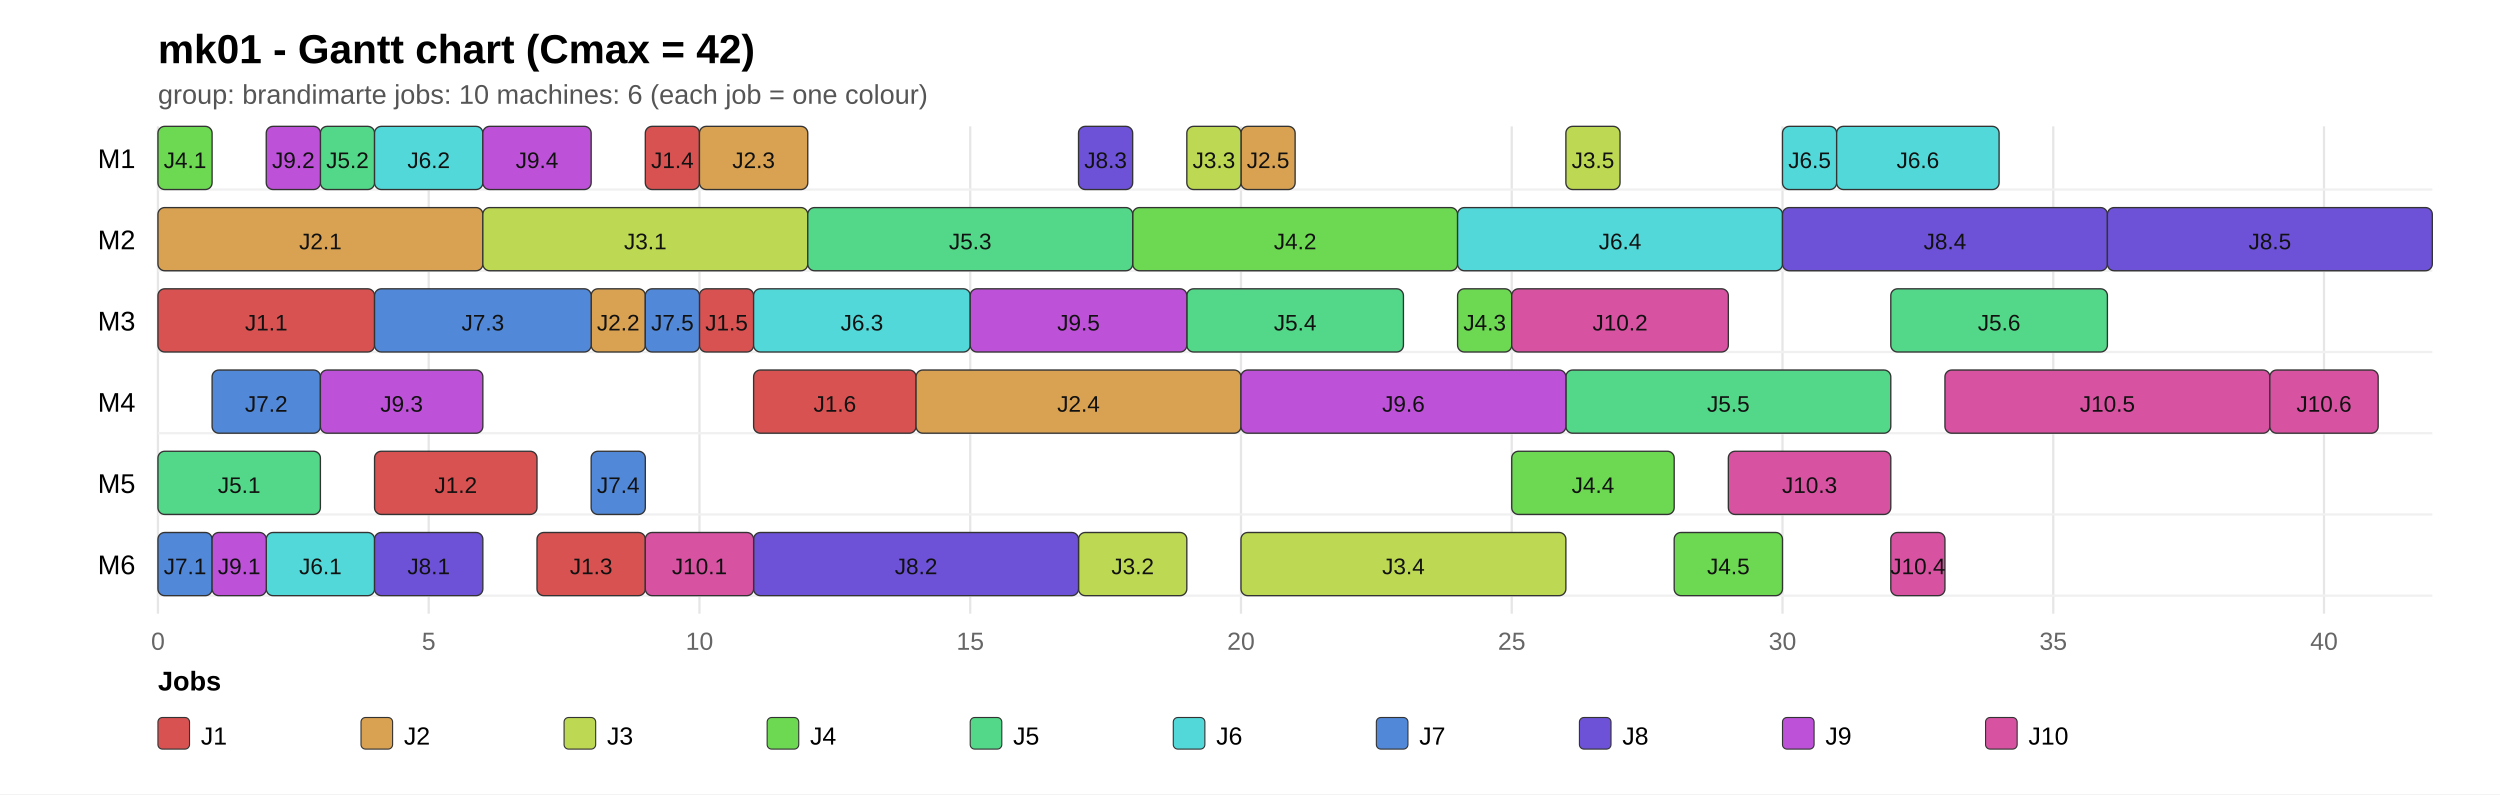
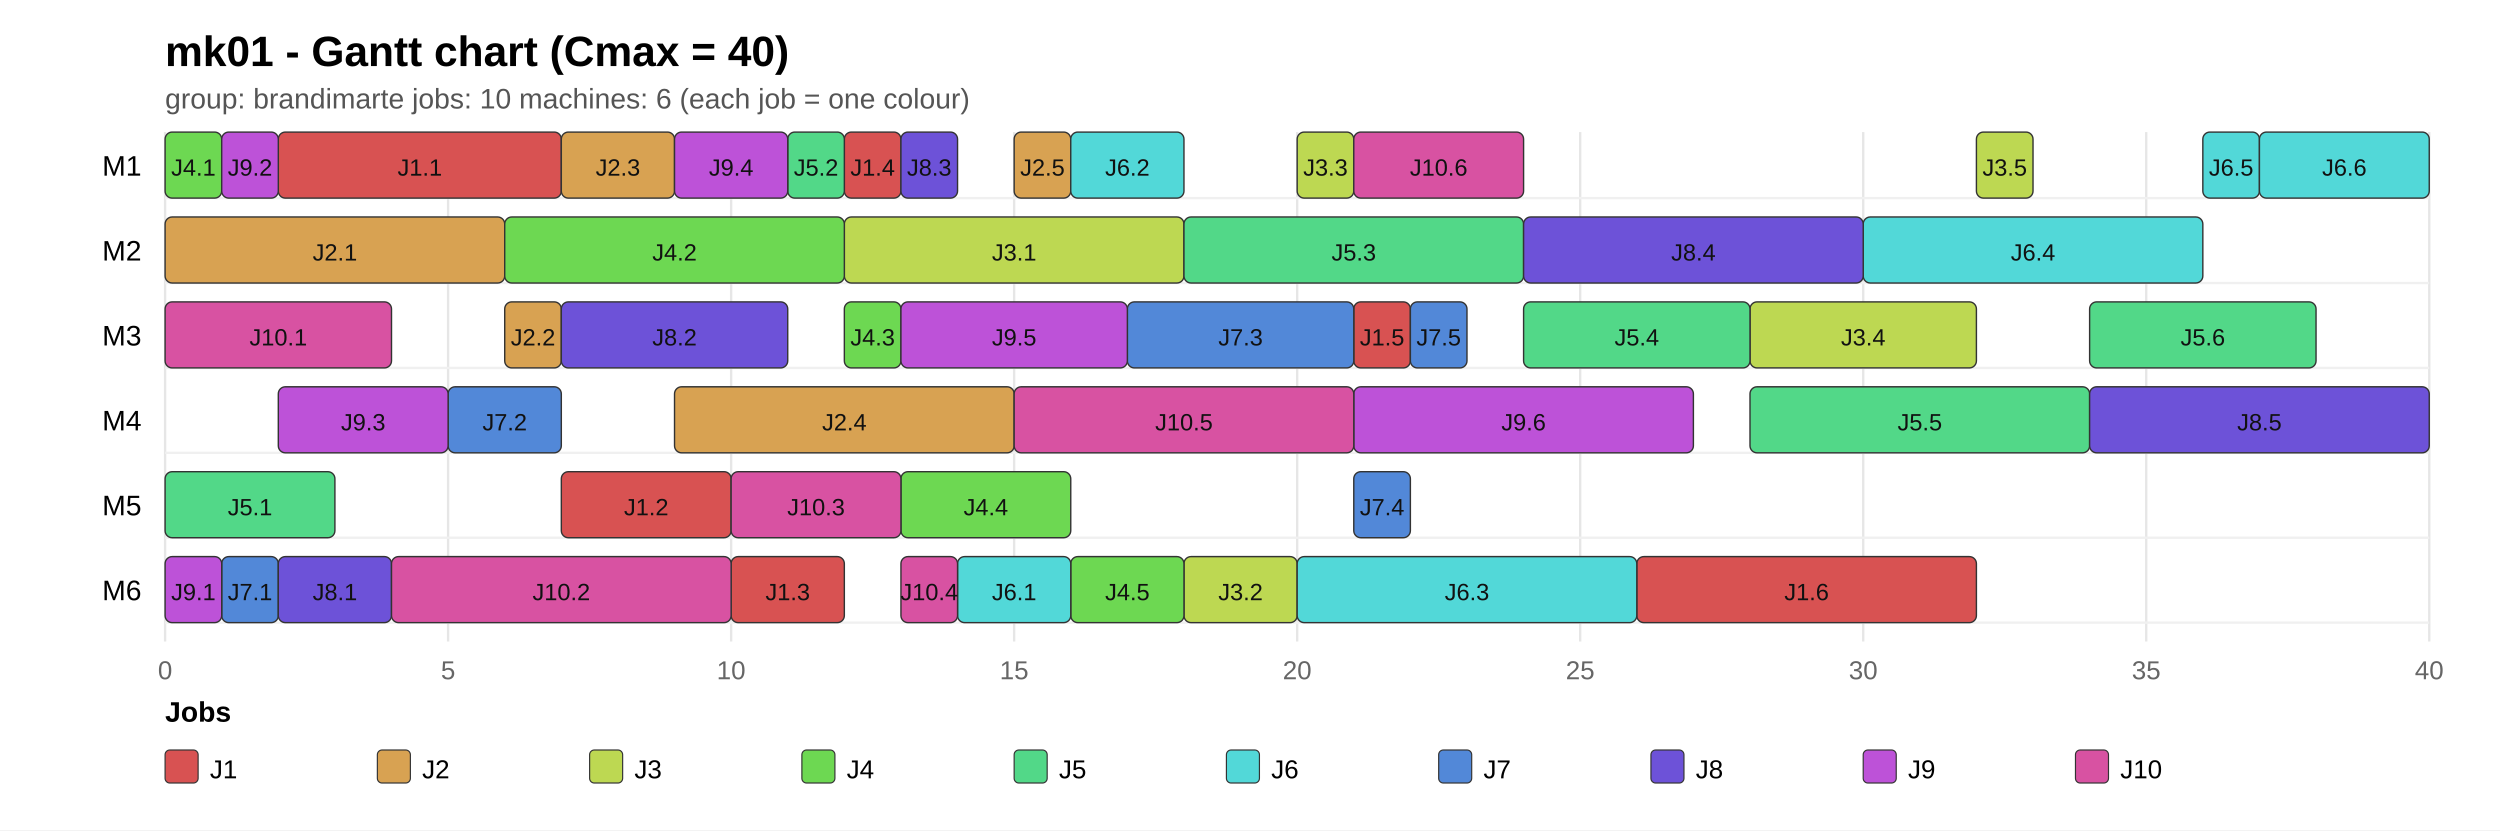
- <svg xmlns="http://www.w3.org/2000/svg" width="1108" height="352" font-family="Segoe UI, Arial, sans-serif">
+ <svg xmlns="http://www.w3.org/2000/svg" width="1060" height="352" font-family="Segoe UI, Arial, sans-serif">
  <rect width="100%" height="100%" fill="white" />
-   <text x="70" y="28" font-size="18" font-weight="bold">mk01  -  Gantt chart  (Cmax = 42)</text>
+   <text x="70" y="28" font-size="18" font-weight="bold">mk01  -  Gantt chart  (Cmax = 40)</text>
  <text x="70" y="46" font-size="12" fill="#555">group: brandimarte   jobs: 10   machines: 6   (each job = one colour)</text>
  <line x1="70" y1="56" x2="70" y2="272" stroke="#e6e6e6" />
  <text x="70" y="288" font-size="11" fill="#666" text-anchor="middle">0</text>
  <line x1="190" y1="56" x2="190" y2="272" stroke="#e6e6e6" />
  <text x="190" y="288" font-size="11" fill="#666" text-anchor="middle">5</text>
  <line x1="310" y1="56" x2="310" y2="272" stroke="#e6e6e6" />
  <text x="310" y="288" font-size="11" fill="#666" text-anchor="middle">10</text>
  <line x1="430" y1="56" x2="430" y2="272" stroke="#e6e6e6" />
  <text x="430" y="288" font-size="11" fill="#666" text-anchor="middle">15</text>
  <line x1="550" y1="56" x2="550" y2="272" stroke="#e6e6e6" />
  <text x="550" y="288" font-size="11" fill="#666" text-anchor="middle">20</text>
  <line x1="670" y1="56" x2="670" y2="272" stroke="#e6e6e6" />
  <text x="670" y="288" font-size="11" fill="#666" text-anchor="middle">25</text>
  <line x1="790" y1="56" x2="790" y2="272" stroke="#e6e6e6" />
  <text x="790" y="288" font-size="11" fill="#666" text-anchor="middle">30</text>
  <line x1="910" y1="56" x2="910" y2="272" stroke="#e6e6e6" />
  <text x="910" y="288" font-size="11" fill="#666" text-anchor="middle">35</text>
  <line x1="1030" y1="56" x2="1030" y2="272" stroke="#e6e6e6" />
  <text x="1030" y="288" font-size="11" fill="#666" text-anchor="middle">40</text>
  <text x="60" y="74.48" font-size="12" text-anchor="end">M1</text>
-   <line x1="70" y1="84" x2="1078" y2="84" stroke="#f0f0f0" />
+   <line x1="70" y1="84" x2="1030" y2="84" stroke="#f0f0f0" />
  <text x="60" y="110.48" font-size="12" text-anchor="end">M2</text>
-   <line x1="70" y1="120" x2="1078" y2="120" stroke="#f0f0f0" />
+   <line x1="70" y1="120" x2="1030" y2="120" stroke="#f0f0f0" />
  <text x="60" y="146.48" font-size="12" text-anchor="end">M3</text>
-   <line x1="70" y1="156" x2="1078" y2="156" stroke="#f0f0f0" />
+   <line x1="70" y1="156" x2="1030" y2="156" stroke="#f0f0f0" />
  <text x="60" y="182.48" font-size="12" text-anchor="end">M4</text>
-   <line x1="70" y1="192" x2="1078" y2="192" stroke="#f0f0f0" />
+   <line x1="70" y1="192" x2="1030" y2="192" stroke="#f0f0f0" />
  <text x="60" y="218.48" font-size="12" text-anchor="end">M5</text>
-   <line x1="70" y1="228" x2="1078" y2="228" stroke="#f0f0f0" />
+   <line x1="70" y1="228" x2="1030" y2="228" stroke="#f0f0f0" />
  <text x="60" y="254.48" font-size="12" text-anchor="end">M6</text>
-   <line x1="70" y1="264" x2="1078" y2="264" stroke="#f0f0f0" />
-   <rect x="70" y="128" width="96" height="28" rx="3" fill="#D85252" stroke="#333" stroke-width="0.6" />
-   <text x="118" y="146.48" font-size="10" fill="#111" text-anchor="middle">J1.1</text>
-   <rect x="166" y="200" width="72" height="28" rx="3" fill="#D85252" stroke="#333" stroke-width="0.6" />
-   <text x="202" y="218.48" font-size="10" fill="#111" text-anchor="middle">J1.2</text>
-   <rect x="238" y="236" width="48" height="28" rx="3" fill="#D85252" stroke="#333" stroke-width="0.6" />
-   <text x="262" y="254.48" font-size="10" fill="#111" text-anchor="middle">J1.3</text>
-   <rect x="286" y="56" width="24" height="28" rx="3" fill="#D85252" stroke="#333" stroke-width="0.6" />
-   <text x="298" y="74.48" font-size="10" fill="#111" text-anchor="middle">J1.4</text>
-   <rect x="310" y="128" width="24" height="28" rx="3" fill="#D85252" stroke="#333" stroke-width="0.6" />
-   <text x="322" y="146.48" font-size="10" fill="#111" text-anchor="middle">J1.5</text>
-   <rect x="334" y="164" width="72" height="28" rx="3" fill="#D85252" stroke="#333" stroke-width="0.6" />
-   <text x="370" y="182.48" font-size="10" fill="#111" text-anchor="middle">J1.6</text>
+   <line x1="70" y1="264" x2="1030" y2="264" stroke="#f0f0f0" />
+   <rect x="118" y="56" width="120" height="28" rx="3" fill="#D85252" stroke="#333" stroke-width="0.6" />
+   <text x="178" y="74.48" font-size="10" fill="#111" text-anchor="middle">J1.1</text>
+   <rect x="238" y="200" width="72" height="28" rx="3" fill="#D85252" stroke="#333" stroke-width="0.6" />
+   <text x="274" y="218.48" font-size="10" fill="#111" text-anchor="middle">J1.2</text>
+   <rect x="310" y="236" width="48" height="28" rx="3" fill="#D85252" stroke="#333" stroke-width="0.6" />
+   <text x="334" y="254.48" font-size="10" fill="#111" text-anchor="middle">J1.3</text>
+   <rect x="358" y="56" width="24" height="28" rx="3" fill="#D85252" stroke="#333" stroke-width="0.6" />
+   <text x="370" y="74.48" font-size="10" fill="#111" text-anchor="middle">J1.4</text>
+   <rect x="574" y="128" width="24" height="28" rx="3" fill="#D85252" stroke="#333" stroke-width="0.6" />
+   <text x="586" y="146.48" font-size="10" fill="#111" text-anchor="middle">J1.5</text>
+   <rect x="694" y="236" width="144" height="28" rx="3" fill="#D85252" stroke="#333" stroke-width="0.6" />
+   <text x="766" y="254.48" font-size="10" fill="#111" text-anchor="middle">J1.6</text>
  <rect x="70" y="92" width="144" height="28" rx="3" fill="#D8A252" stroke="#333" stroke-width="0.6" />
  <text x="142" y="110.48" font-size="10" fill="#111" text-anchor="middle">J2.1</text>
-   <rect x="262" y="128" width="24" height="28" rx="3" fill="#D8A252" stroke="#333" stroke-width="0.6" />
-   <text x="274" y="146.48" font-size="10" fill="#111" text-anchor="middle">J2.2</text>
-   <rect x="310" y="56" width="48" height="28" rx="3" fill="#D8A252" stroke="#333" stroke-width="0.6" />
-   <text x="334" y="74.48" font-size="10" fill="#111" text-anchor="middle">J2.3</text>
-   <rect x="406" y="164" width="144" height="28" rx="3" fill="#D8A252" stroke="#333" stroke-width="0.6" />
-   <text x="478" y="182.48" font-size="10" fill="#111" text-anchor="middle">J2.4</text>
-   <rect x="550" y="56" width="24" height="28" rx="3" fill="#D8A252" stroke="#333" stroke-width="0.6" />
-   <text x="562" y="74.48" font-size="10" fill="#111" text-anchor="middle">J2.5</text>
-   <rect x="214" y="92" width="144" height="28" rx="3" fill="#BDD852" stroke="#333" stroke-width="0.6" />
-   <text x="286" y="110.48" font-size="10" fill="#111" text-anchor="middle">J3.1</text>
-   <rect x="478" y="236" width="48" height="28" rx="3" fill="#BDD852" stroke="#333" stroke-width="0.6" />
-   <text x="502" y="254.48" font-size="10" fill="#111" text-anchor="middle">J3.2</text>
-   <rect x="526" y="56" width="24" height="28" rx="3" fill="#BDD852" stroke="#333" stroke-width="0.6" />
-   <text x="538" y="74.48" font-size="10" fill="#111" text-anchor="middle">J3.3</text>
-   <rect x="550" y="236" width="144" height="28" rx="3" fill="#BDD852" stroke="#333" stroke-width="0.6" />
-   <text x="622" y="254.48" font-size="10" fill="#111" text-anchor="middle">J3.4</text>
-   <rect x="694" y="56" width="24" height="28" rx="3" fill="#BDD852" stroke="#333" stroke-width="0.6" />
-   <text x="706" y="74.48" font-size="10" fill="#111" text-anchor="middle">J3.5</text>
+   <rect x="214" y="128" width="24" height="28" rx="3" fill="#D8A252" stroke="#333" stroke-width="0.6" />
+   <text x="226" y="146.48" font-size="10" fill="#111" text-anchor="middle">J2.2</text>
+   <rect x="238" y="56" width="48" height="28" rx="3" fill="#D8A252" stroke="#333" stroke-width="0.6" />
+   <text x="262" y="74.48" font-size="10" fill="#111" text-anchor="middle">J2.3</text>
+   <rect x="286" y="164" width="144" height="28" rx="3" fill="#D8A252" stroke="#333" stroke-width="0.6" />
+   <text x="358" y="182.48" font-size="10" fill="#111" text-anchor="middle">J2.4</text>
+   <rect x="430" y="56" width="24" height="28" rx="3" fill="#D8A252" stroke="#333" stroke-width="0.6" />
+   <text x="442" y="74.48" font-size="10" fill="#111" text-anchor="middle">J2.5</text>
+   <rect x="358" y="92" width="144" height="28" rx="3" fill="#BDD852" stroke="#333" stroke-width="0.6" />
+   <text x="430" y="110.48" font-size="10" fill="#111" text-anchor="middle">J3.1</text>
+   <rect x="502" y="236" width="48" height="28" rx="3" fill="#BDD852" stroke="#333" stroke-width="0.6" />
+   <text x="526" y="254.48" font-size="10" fill="#111" text-anchor="middle">J3.2</text>
+   <rect x="550" y="56" width="24" height="28" rx="3" fill="#BDD852" stroke="#333" stroke-width="0.6" />
+   <text x="562" y="74.48" font-size="10" fill="#111" text-anchor="middle">J3.3</text>
+   <rect x="742" y="128" width="96" height="28" rx="3" fill="#BDD852" stroke="#333" stroke-width="0.6" />
+   <text x="790" y="146.48" font-size="10" fill="#111" text-anchor="middle">J3.4</text>
+   <rect x="838" y="56" width="24" height="28" rx="3" fill="#BDD852" stroke="#333" stroke-width="0.6" />
+   <text x="850" y="74.48" font-size="10" fill="#111" text-anchor="middle">J3.5</text>
  <rect x="70" y="56" width="24" height="28" rx="3" fill="#6DD852" stroke="#333" stroke-width="0.6" />
  <text x="82" y="74.48" font-size="10" fill="#111" text-anchor="middle">J4.1</text>
-   <rect x="502" y="92" width="144" height="28" rx="3" fill="#6DD852" stroke="#333" stroke-width="0.6" />
-   <text x="574" y="110.48" font-size="10" fill="#111" text-anchor="middle">J4.2</text>
-   <rect x="646" y="128" width="24" height="28" rx="3" fill="#6DD852" stroke="#333" stroke-width="0.6" />
-   <text x="658" y="146.48" font-size="10" fill="#111" text-anchor="middle">J4.3</text>
-   <rect x="670" y="200" width="72" height="28" rx="3" fill="#6DD852" stroke="#333" stroke-width="0.6" />
-   <text x="706" y="218.48" font-size="10" fill="#111" text-anchor="middle">J4.4</text>
-   <rect x="742" y="236" width="48" height="28" rx="3" fill="#6DD852" stroke="#333" stroke-width="0.6" />
-   <text x="766" y="254.48" font-size="10" fill="#111" text-anchor="middle">J4.5</text>
+   <rect x="214" y="92" width="144" height="28" rx="3" fill="#6DD852" stroke="#333" stroke-width="0.6" />
+   <text x="286" y="110.48" font-size="10" fill="#111" text-anchor="middle">J4.2</text>
+   <rect x="358" y="128" width="24" height="28" rx="3" fill="#6DD852" stroke="#333" stroke-width="0.6" />
+   <text x="370" y="146.48" font-size="10" fill="#111" text-anchor="middle">J4.3</text>
+   <rect x="382" y="200" width="72" height="28" rx="3" fill="#6DD852" stroke="#333" stroke-width="0.6" />
+   <text x="418" y="218.48" font-size="10" fill="#111" text-anchor="middle">J4.4</text>
+   <rect x="454" y="236" width="48" height="28" rx="3" fill="#6DD852" stroke="#333" stroke-width="0.6" />
+   <text x="478" y="254.48" font-size="10" fill="#111" text-anchor="middle">J4.5</text>
  <rect x="70" y="200" width="72" height="28" rx="3" fill="#52D888" stroke="#333" stroke-width="0.6" />
  <text x="106" y="218.48" font-size="10" fill="#111" text-anchor="middle">J5.1</text>
-   <rect x="142" y="56" width="24" height="28" rx="3" fill="#52D888" stroke="#333" stroke-width="0.6" />
-   <text x="154" y="74.48" font-size="10" fill="#111" text-anchor="middle">J5.2</text>
-   <rect x="358" y="92" width="144" height="28" rx="3" fill="#52D888" stroke="#333" stroke-width="0.6" />
-   <text x="430" y="110.48" font-size="10" fill="#111" text-anchor="middle">J5.3</text>
-   <rect x="526" y="128" width="96" height="28" rx="3" fill="#52D888" stroke="#333" stroke-width="0.6" />
-   <text x="574" y="146.48" font-size="10" fill="#111" text-anchor="middle">J5.4</text>
-   <rect x="694" y="164" width="144" height="28" rx="3" fill="#52D888" stroke="#333" stroke-width="0.6" />
-   <text x="766" y="182.48" font-size="10" fill="#111" text-anchor="middle">J5.5</text>
-   <rect x="838" y="128" width="96" height="28" rx="3" fill="#52D888" stroke="#333" stroke-width="0.6" />
-   <text x="886" y="146.48" font-size="10" fill="#111" text-anchor="middle">J5.6</text>
-   <rect x="118" y="236" width="48" height="28" rx="3" fill="#52D8D8" stroke="#333" stroke-width="0.6" />
-   <text x="142" y="254.48" font-size="10" fill="#111" text-anchor="middle">J6.1</text>
-   <rect x="166" y="56" width="48" height="28" rx="3" fill="#52D8D8" stroke="#333" stroke-width="0.6" />
-   <text x="190" y="74.48" font-size="10" fill="#111" text-anchor="middle">J6.2</text>
-   <rect x="334" y="128" width="96" height="28" rx="3" fill="#52D8D8" stroke="#333" stroke-width="0.6" />
-   <text x="382" y="146.48" font-size="10" fill="#111" text-anchor="middle">J6.3</text>
-   <rect x="646" y="92" width="144" height="28" rx="3" fill="#52D8D8" stroke="#333" stroke-width="0.6" />
-   <text x="718" y="110.48" font-size="10" fill="#111" text-anchor="middle">J6.4</text>
-   <rect x="790" y="56" width="24" height="28" rx="3" fill="#52D8D8" stroke="#333" stroke-width="0.6" />
-   <text x="802" y="74.48" font-size="10" fill="#111" text-anchor="middle">J6.5</text>
-   <rect x="814" y="56" width="72" height="28" rx="3" fill="#52D8D8" stroke="#333" stroke-width="0.6" />
-   <text x="850" y="74.48" font-size="10" fill="#111" text-anchor="middle">J6.6</text>
-   <rect x="70" y="236" width="24" height="28" rx="3" fill="#5288D8" stroke="#333" stroke-width="0.6" />
-   <text x="82" y="254.48" font-size="10" fill="#111" text-anchor="middle">J7.1</text>
-   <rect x="94" y="164" width="48" height="28" rx="3" fill="#5288D8" stroke="#333" stroke-width="0.6" />
-   <text x="118" y="182.48" font-size="10" fill="#111" text-anchor="middle">J7.2</text>
-   <rect x="166" y="128" width="96" height="28" rx="3" fill="#5288D8" stroke="#333" stroke-width="0.6" />
-   <text x="214" y="146.48" font-size="10" fill="#111" text-anchor="middle">J7.3</text>
-   <rect x="262" y="200" width="24" height="28" rx="3" fill="#5288D8" stroke="#333" stroke-width="0.6" />
-   <text x="274" y="218.48" font-size="10" fill="#111" text-anchor="middle">J7.4</text>
-   <rect x="286" y="128" width="24" height="28" rx="3" fill="#5288D8" stroke="#333" stroke-width="0.6" />
-   <text x="298" y="146.48" font-size="10" fill="#111" text-anchor="middle">J7.5</text>
-   <rect x="166" y="236" width="48" height="28" rx="3" fill="#6D52D8" stroke="#333" stroke-width="0.6" />
-   <text x="190" y="254.48" font-size="10" fill="#111" text-anchor="middle">J8.1</text>
-   <rect x="334" y="236" width="144" height="28" rx="3" fill="#6D52D8" stroke="#333" stroke-width="0.6" />
-   <text x="406" y="254.48" font-size="10" fill="#111" text-anchor="middle">J8.2</text>
-   <rect x="478" y="56" width="24" height="28" rx="3" fill="#6D52D8" stroke="#333" stroke-width="0.6" />
-   <text x="490" y="74.48" font-size="10" fill="#111" text-anchor="middle">J8.3</text>
-   <rect x="790" y="92" width="144" height="28" rx="3" fill="#6D52D8" stroke="#333" stroke-width="0.6" />
-   <text x="862" y="110.48" font-size="10" fill="#111" text-anchor="middle">J8.4</text>
-   <rect x="934" y="92" width="144" height="28" rx="3" fill="#6D52D8" stroke="#333" stroke-width="0.6" />
-   <text x="1006" y="110.48" font-size="10" fill="#111" text-anchor="middle">J8.5</text>
-   <rect x="94" y="236" width="24" height="28" rx="3" fill="#BD52D8" stroke="#333" stroke-width="0.6" />
-   <text x="106" y="254.48" font-size="10" fill="#111" text-anchor="middle">J9.1</text>
-   <rect x="118" y="56" width="24" height="28" rx="3" fill="#BD52D8" stroke="#333" stroke-width="0.6" />
-   <text x="130" y="74.48" font-size="10" fill="#111" text-anchor="middle">J9.2</text>
-   <rect x="142" y="164" width="72" height="28" rx="3" fill="#BD52D8" stroke="#333" stroke-width="0.6" />
-   <text x="178" y="182.48" font-size="10" fill="#111" text-anchor="middle">J9.3</text>
-   <rect x="214" y="56" width="48" height="28" rx="3" fill="#BD52D8" stroke="#333" stroke-width="0.6" />
-   <text x="238" y="74.48" font-size="10" fill="#111" text-anchor="middle">J9.4</text>
-   <rect x="430" y="128" width="96" height="28" rx="3" fill="#BD52D8" stroke="#333" stroke-width="0.6" />
-   <text x="478" y="146.48" font-size="10" fill="#111" text-anchor="middle">J9.5</text>
-   <rect x="550" y="164" width="144" height="28" rx="3" fill="#BD52D8" stroke="#333" stroke-width="0.6" />
-   <text x="622" y="182.48" font-size="10" fill="#111" text-anchor="middle">J9.6</text>
-   <rect x="286" y="236" width="48" height="28" rx="3" fill="#D852A2" stroke="#333" stroke-width="0.6" />
-   <text x="310" y="254.48" font-size="10" fill="#111" text-anchor="middle">J10.1</text>
-   <rect x="670" y="128" width="96" height="28" rx="3" fill="#D852A2" stroke="#333" stroke-width="0.6" />
-   <text x="718" y="146.48" font-size="10" fill="#111" text-anchor="middle">J10.2</text>
-   <rect x="766" y="200" width="72" height="28" rx="3" fill="#D852A2" stroke="#333" stroke-width="0.6" />
-   <text x="802" y="218.48" font-size="10" fill="#111" text-anchor="middle">J10.3</text>
-   <rect x="838" y="236" width="24" height="28" rx="3" fill="#D852A2" stroke="#333" stroke-width="0.6" />
-   <text x="850" y="254.48" font-size="10" fill="#111" text-anchor="middle">J10.4</text>
-   <rect x="862" y="164" width="144" height="28" rx="3" fill="#D852A2" stroke="#333" stroke-width="0.6" />
-   <text x="934" y="182.48" font-size="10" fill="#111" text-anchor="middle">J10.5</text>
-   <rect x="1006" y="164" width="48" height="28" rx="3" fill="#D852A2" stroke="#333" stroke-width="0.6" />
-   <text x="1030" y="182.48" font-size="10" fill="#111" text-anchor="middle">J10.6</text>
+   <rect x="334" y="56" width="24" height="28" rx="3" fill="#52D888" stroke="#333" stroke-width="0.6" />
+   <text x="346" y="74.48" font-size="10" fill="#111" text-anchor="middle">J5.2</text>
+   <rect x="502" y="92" width="144" height="28" rx="3" fill="#52D888" stroke="#333" stroke-width="0.6" />
+   <text x="574" y="110.48" font-size="10" fill="#111" text-anchor="middle">J5.3</text>
+   <rect x="646" y="128" width="96" height="28" rx="3" fill="#52D888" stroke="#333" stroke-width="0.6" />
+   <text x="694" y="146.48" font-size="10" fill="#111" text-anchor="middle">J5.4</text>
+   <rect x="742" y="164" width="144" height="28" rx="3" fill="#52D888" stroke="#333" stroke-width="0.6" />
+   <text x="814" y="182.48" font-size="10" fill="#111" text-anchor="middle">J5.5</text>
+   <rect x="886" y="128" width="96" height="28" rx="3" fill="#52D888" stroke="#333" stroke-width="0.6" />
+   <text x="934" y="146.48" font-size="10" fill="#111" text-anchor="middle">J5.6</text>
+   <rect x="406" y="236" width="48" height="28" rx="3" fill="#52D8D8" stroke="#333" stroke-width="0.6" />
+   <text x="430" y="254.48" font-size="10" fill="#111" text-anchor="middle">J6.1</text>
+   <rect x="454" y="56" width="48" height="28" rx="3" fill="#52D8D8" stroke="#333" stroke-width="0.6" />
+   <text x="478" y="74.48" font-size="10" fill="#111" text-anchor="middle">J6.2</text>
+   <rect x="550" y="236" width="144" height="28" rx="3" fill="#52D8D8" stroke="#333" stroke-width="0.6" />
+   <text x="622" y="254.48" font-size="10" fill="#111" text-anchor="middle">J6.3</text>
+   <rect x="790" y="92" width="144" height="28" rx="3" fill="#52D8D8" stroke="#333" stroke-width="0.6" />
+   <text x="862" y="110.48" font-size="10" fill="#111" text-anchor="middle">J6.4</text>
+   <rect x="934" y="56" width="24" height="28" rx="3" fill="#52D8D8" stroke="#333" stroke-width="0.6" />
+   <text x="946" y="74.48" font-size="10" fill="#111" text-anchor="middle">J6.5</text>
+   <rect x="958" y="56" width="72" height="28" rx="3" fill="#52D8D8" stroke="#333" stroke-width="0.6" />
+   <text x="994" y="74.48" font-size="10" fill="#111" text-anchor="middle">J6.6</text>
+   <rect x="94" y="236" width="24" height="28" rx="3" fill="#5288D8" stroke="#333" stroke-width="0.6" />
+   <text x="106" y="254.48" font-size="10" fill="#111" text-anchor="middle">J7.1</text>
+   <rect x="190" y="164" width="48" height="28" rx="3" fill="#5288D8" stroke="#333" stroke-width="0.6" />
+   <text x="214" y="182.48" font-size="10" fill="#111" text-anchor="middle">J7.2</text>
+   <rect x="478" y="128" width="96" height="28" rx="3" fill="#5288D8" stroke="#333" stroke-width="0.6" />
+   <text x="526" y="146.48" font-size="10" fill="#111" text-anchor="middle">J7.3</text>
+   <rect x="574" y="200" width="24" height="28" rx="3" fill="#5288D8" stroke="#333" stroke-width="0.6" />
+   <text x="586" y="218.48" font-size="10" fill="#111" text-anchor="middle">J7.4</text>
+   <rect x="598" y="128" width="24" height="28" rx="3" fill="#5288D8" stroke="#333" stroke-width="0.6" />
+   <text x="610" y="146.48" font-size="10" fill="#111" text-anchor="middle">J7.5</text>
+   <rect x="118" y="236" width="48" height="28" rx="3" fill="#6D52D8" stroke="#333" stroke-width="0.6" />
+   <text x="142" y="254.48" font-size="10" fill="#111" text-anchor="middle">J8.1</text>
+   <rect x="238" y="128" width="96" height="28" rx="3" fill="#6D52D8" stroke="#333" stroke-width="0.6" />
+   <text x="286" y="146.48" font-size="10" fill="#111" text-anchor="middle">J8.2</text>
+   <rect x="382" y="56" width="24" height="28" rx="3" fill="#6D52D8" stroke="#333" stroke-width="0.6" />
+   <text x="394" y="74.48" font-size="10" fill="#111" text-anchor="middle">J8.3</text>
+   <rect x="646" y="92" width="144" height="28" rx="3" fill="#6D52D8" stroke="#333" stroke-width="0.6" />
+   <text x="718" y="110.48" font-size="10" fill="#111" text-anchor="middle">J8.4</text>
+   <rect x="886" y="164" width="144" height="28" rx="3" fill="#6D52D8" stroke="#333" stroke-width="0.6" />
+   <text x="958" y="182.48" font-size="10" fill="#111" text-anchor="middle">J8.5</text>
+   <rect x="70" y="236" width="24" height="28" rx="3" fill="#BD52D8" stroke="#333" stroke-width="0.6" />
+   <text x="82" y="254.48" font-size="10" fill="#111" text-anchor="middle">J9.1</text>
+   <rect x="94" y="56" width="24" height="28" rx="3" fill="#BD52D8" stroke="#333" stroke-width="0.6" />
+   <text x="106" y="74.48" font-size="10" fill="#111" text-anchor="middle">J9.2</text>
+   <rect x="118" y="164" width="72" height="28" rx="3" fill="#BD52D8" stroke="#333" stroke-width="0.6" />
+   <text x="154" y="182.48" font-size="10" fill="#111" text-anchor="middle">J9.3</text>
+   <rect x="286" y="56" width="48" height="28" rx="3" fill="#BD52D8" stroke="#333" stroke-width="0.6" />
+   <text x="310" y="74.48" font-size="10" fill="#111" text-anchor="middle">J9.4</text>
+   <rect x="382" y="128" width="96" height="28" rx="3" fill="#BD52D8" stroke="#333" stroke-width="0.6" />
+   <text x="430" y="146.48" font-size="10" fill="#111" text-anchor="middle">J9.5</text>
+   <rect x="574" y="164" width="144" height="28" rx="3" fill="#BD52D8" stroke="#333" stroke-width="0.6" />
+   <text x="646" y="182.48" font-size="10" fill="#111" text-anchor="middle">J9.6</text>
+   <rect x="70" y="128" width="96" height="28" rx="3" fill="#D852A2" stroke="#333" stroke-width="0.6" />
+   <text x="118" y="146.48" font-size="10" fill="#111" text-anchor="middle">J10.1</text>
+   <rect x="166" y="236" width="144" height="28" rx="3" fill="#D852A2" stroke="#333" stroke-width="0.6" />
+   <text x="238" y="254.48" font-size="10" fill="#111" text-anchor="middle">J10.2</text>
+   <rect x="310" y="200" width="72" height="28" rx="3" fill="#D852A2" stroke="#333" stroke-width="0.6" />
+   <text x="346" y="218.48" font-size="10" fill="#111" text-anchor="middle">J10.3</text>
+   <rect x="382" y="236" width="24" height="28" rx="3" fill="#D852A2" stroke="#333" stroke-width="0.6" />
+   <text x="394" y="254.48" font-size="10" fill="#111" text-anchor="middle">J10.4</text>
+   <rect x="430" y="164" width="144" height="28" rx="3" fill="#D852A2" stroke="#333" stroke-width="0.6" />
+   <text x="502" y="182.48" font-size="10" fill="#111" text-anchor="middle">J10.5</text>
+   <rect x="574" y="56" width="72" height="28" rx="3" fill="#D852A2" stroke="#333" stroke-width="0.6" />
+   <text x="610" y="74.48" font-size="10" fill="#111" text-anchor="middle">J10.6</text>
  <text x="70" y="306" font-size="12" font-weight="bold">Jobs</text>
  <rect x="70" y="318" width="14" height="14" rx="2" fill="#D85252" stroke="#333" stroke-width="0.5" />
  <text x="89" y="330" font-size="11">J1</text>
  <rect x="160" y="318" width="14" height="14" rx="2" fill="#D8A252" stroke="#333" stroke-width="0.5" />
  <text x="179" y="330" font-size="11">J2</text>
  <rect x="250" y="318" width="14" height="14" rx="2" fill="#BDD852" stroke="#333" stroke-width="0.5" />
  <text x="269" y="330" font-size="11">J3</text>
  <rect x="340" y="318" width="14" height="14" rx="2" fill="#6DD852" stroke="#333" stroke-width="0.5" />
  <text x="359" y="330" font-size="11">J4</text>
  <rect x="430" y="318" width="14" height="14" rx="2" fill="#52D888" stroke="#333" stroke-width="0.5" />
  <text x="449" y="330" font-size="11">J5</text>
  <rect x="520" y="318" width="14" height="14" rx="2" fill="#52D8D8" stroke="#333" stroke-width="0.5" />
  <text x="539" y="330" font-size="11">J6</text>
  <rect x="610" y="318" width="14" height="14" rx="2" fill="#5288D8" stroke="#333" stroke-width="0.5" />
  <text x="629" y="330" font-size="11">J7</text>
  <rect x="700" y="318" width="14" height="14" rx="2" fill="#6D52D8" stroke="#333" stroke-width="0.5" />
  <text x="719" y="330" font-size="11">J8</text>
  <rect x="790" y="318" width="14" height="14" rx="2" fill="#BD52D8" stroke="#333" stroke-width="0.5" />
  <text x="809" y="330" font-size="11">J9</text>
  <rect x="880" y="318" width="14" height="14" rx="2" fill="#D852A2" stroke="#333" stroke-width="0.5" />
  <text x="899" y="330" font-size="11">J10</text>
</svg>
